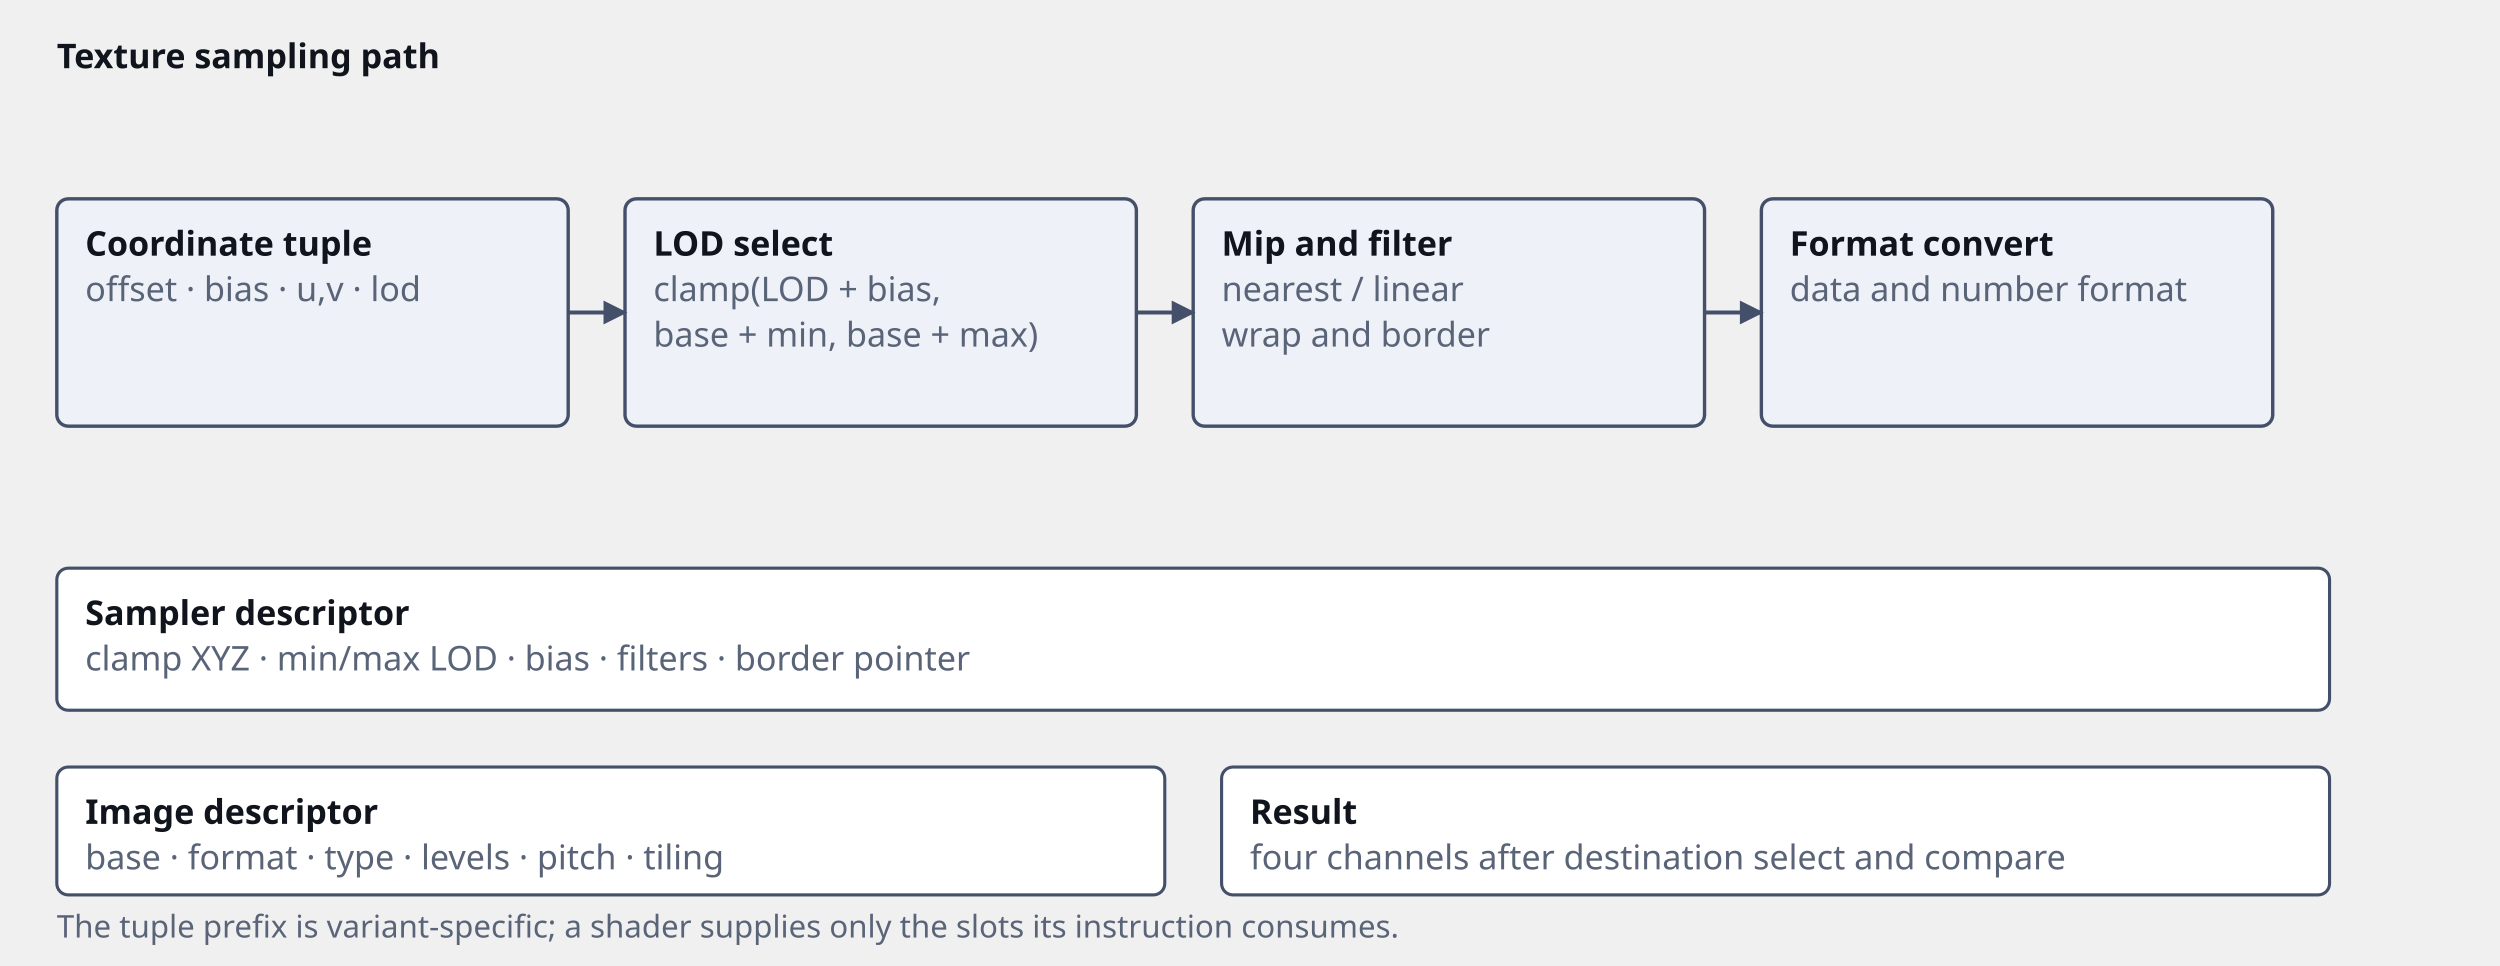
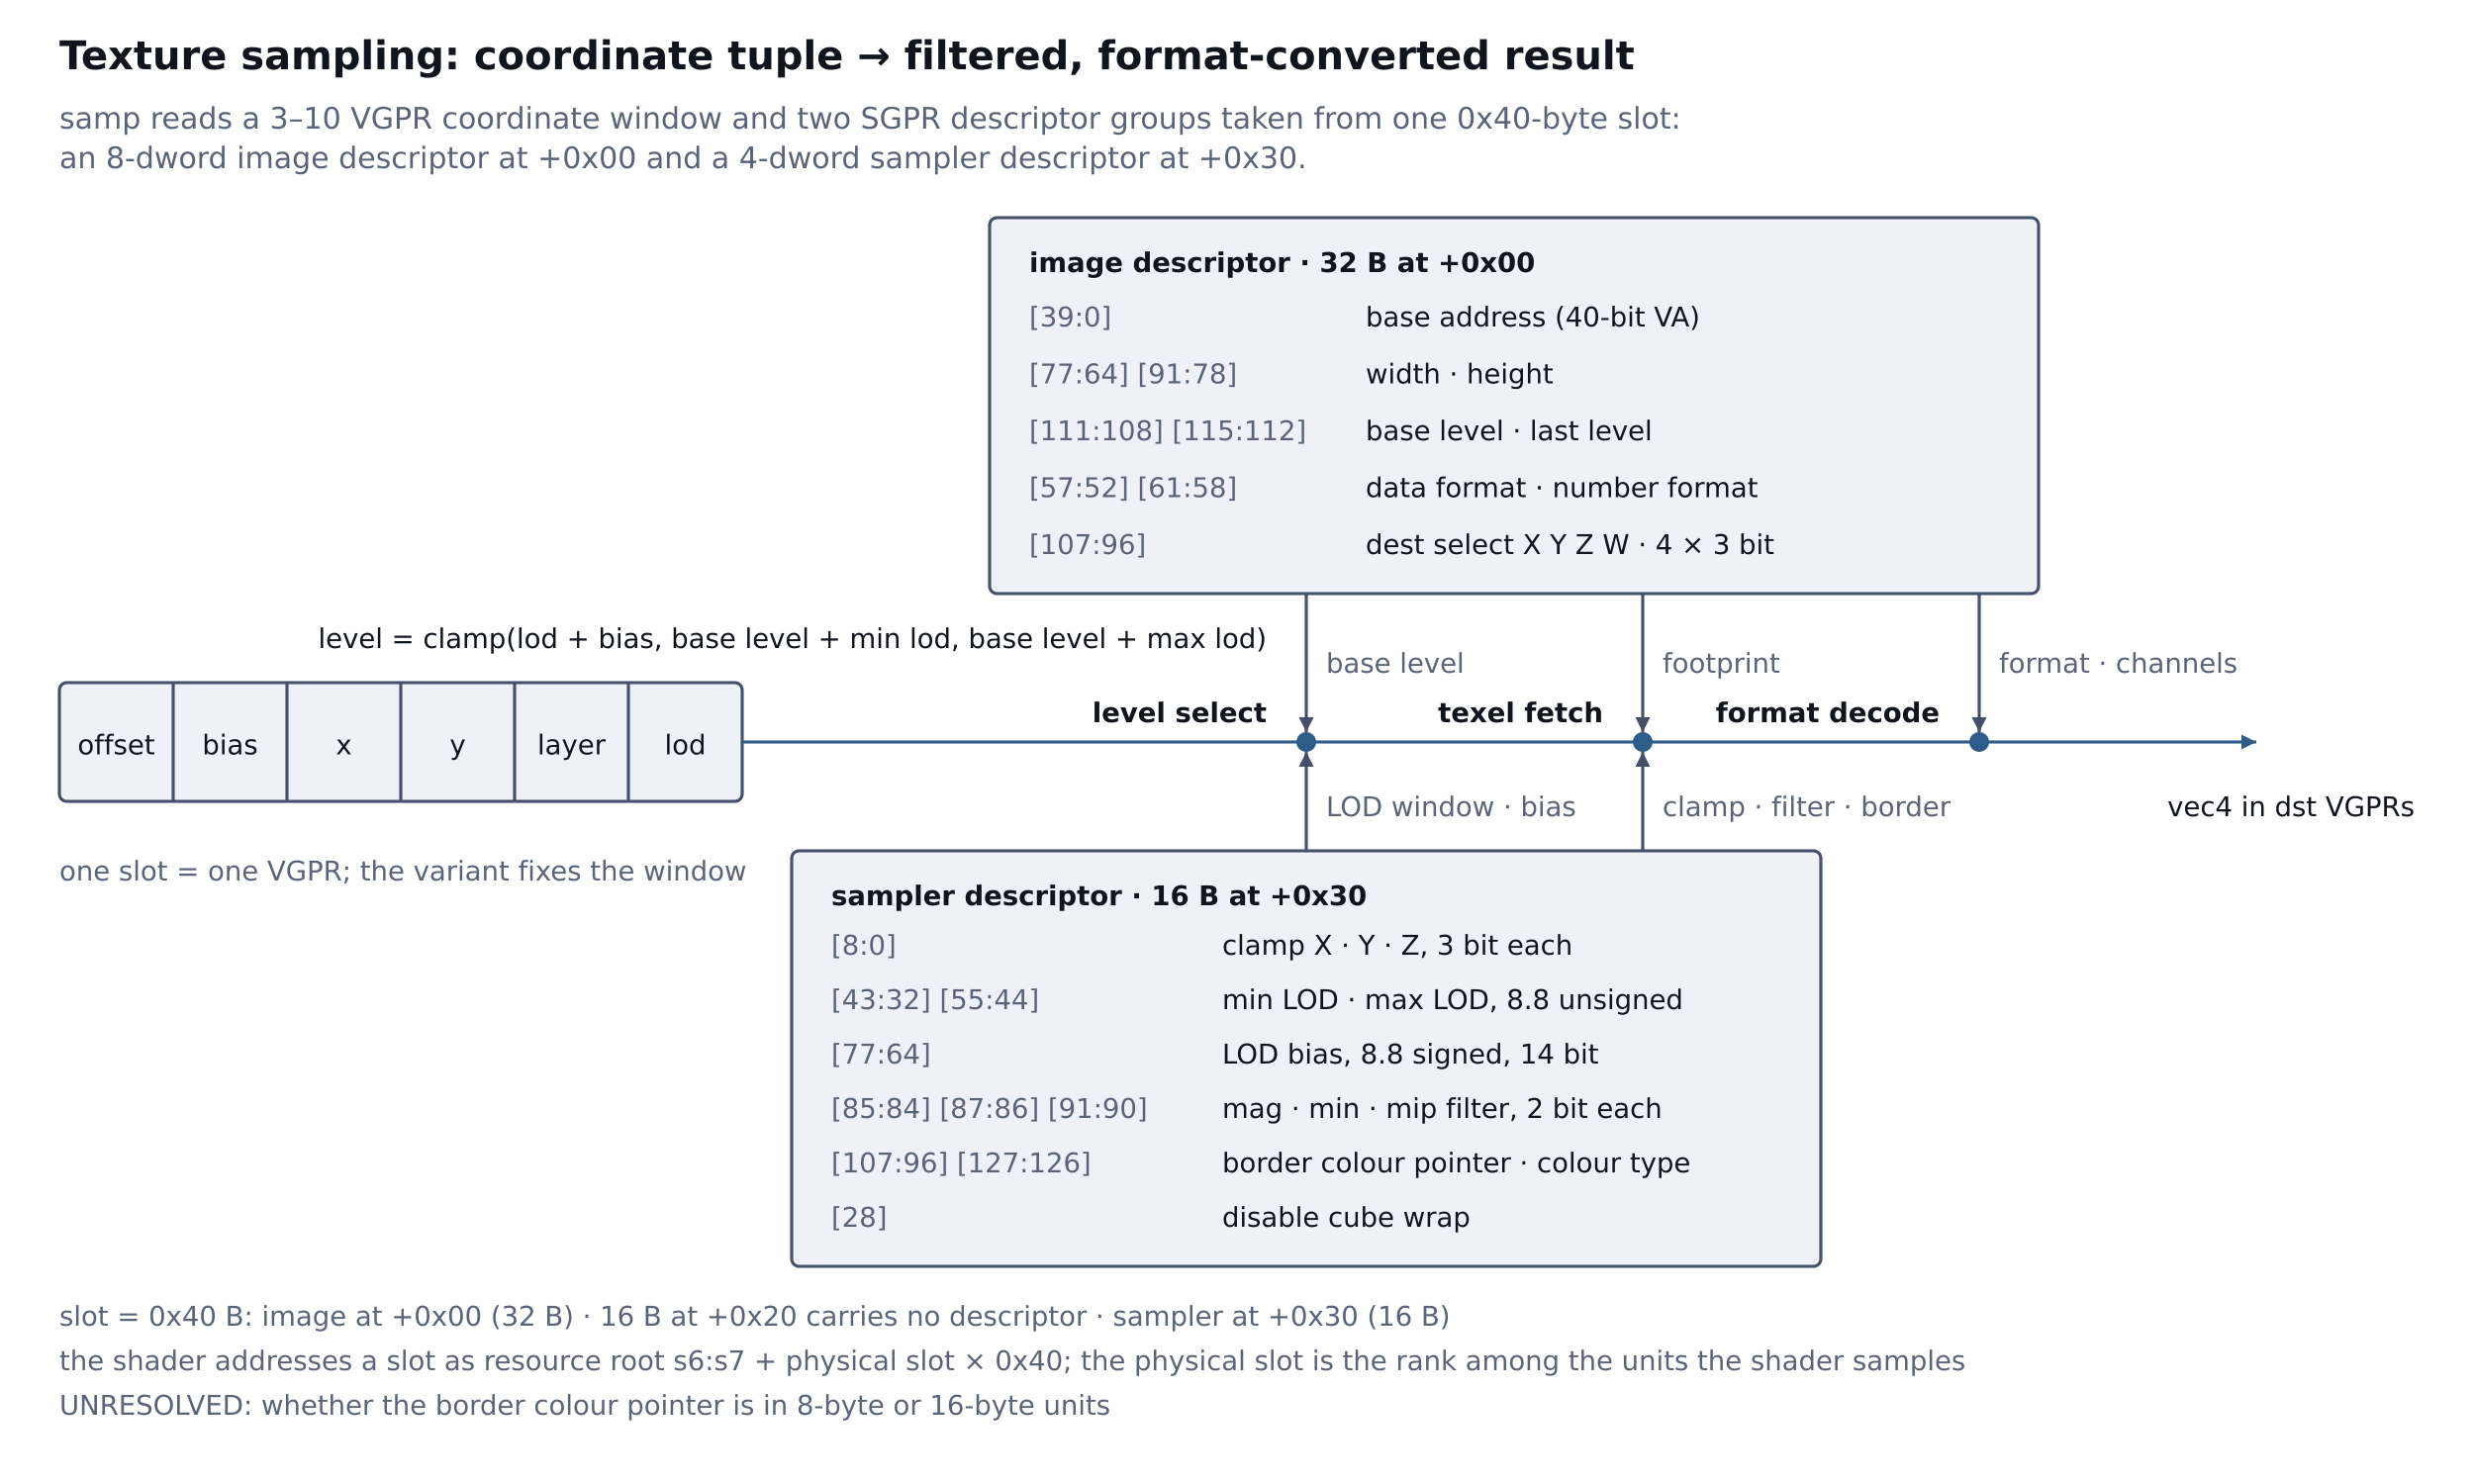
- <svg xmlns="http://www.w3.org/2000/svg" viewBox="0 0 880 340" width="880" height="340" font-family="ui-sans-serif, system-ui, sans-serif" font-size="12">
+ <svg xmlns="http://www.w3.org/2000/svg" viewBox="0 0 1000 600" width="1000" height="600" font-family="DejaVu Sans, Helvetica, Arial, sans-serif">
  <defs>
-     <marker id="a" viewBox="0 0 10 10" refX="9" refY="5" markerWidth="6" markerHeight="6" orient="auto-start-reverse">
-       <path d="M0 0L10 5L0 10z" fill="#44506a" />
+     <marker id="ar" viewBox="0 0 8 8" refX="6" refY="3" markerWidth="8" markerHeight="8" markerUnits="userSpaceOnUse" orient="auto">
+       <path d="M0,0 L6,3 L0,6 Z" fill="#44506a" />
+     </marker>
+     <marker id="ara" viewBox="0 0 8 8" refX="6" refY="3" markerWidth="8" markerHeight="8" markerUnits="userSpaceOnUse" orient="auto">
+       <path d="M0,0 L6,3 L0,6 Z" fill="#2f5d8a" />
    </marker>
  </defs>
-   <style>.b{fill:#eef2f8;stroke:#44506a;stroke-width:1.2}.t{fill:#10141c}.m{fill:#5a6478}.a{stroke:#44506a;stroke-width:1.4;fill:none;marker-end:url(#a)}.d{fill:#fff;stroke:#44506a;stroke-width:1.1}</style>
-   <text class="t" x="20" y="24" font-weight="700">Texture sampling path</text>
-   <rect class="b" x="20" y="70" width="180" height="80" rx="4" />
-   <text class="t" x="30" y="90" font-weight="600">Coordinate tuple</text>
-   <text class="m" x="30" y="106">offset · bias · u,v · lod</text>
-   <rect class="b" x="220" y="70" width="180" height="80" rx="4" />
-   <text class="t" x="230" y="90" font-weight="600">LOD select</text>
-   <text class="m" x="230" y="106">clamp(LOD + bias,</text>
-   <text class="m" x="230" y="122">base + min, base + max)</text>
-   <rect class="b" x="420" y="70" width="180" height="80" rx="4" />
-   <text class="t" x="430" y="90" font-weight="600">Mip and filter</text>
-   <text class="m" x="430" y="106">nearest / linear</text>
-   <text class="m" x="430" y="122">wrap and border</text>
-   <rect class="b" x="620" y="70" width="180" height="80" rx="4" />
-   <text class="t" x="630" y="90" font-weight="600">Format convert</text>
-   <text class="m" x="630" y="106">data and number format</text>
-   <line class="a" x1="200" y1="110" x2="220" y2="110" />
-   <line class="a" x1="400" y1="110" x2="420" y2="110" />
-   <line class="a" x1="600" y1="110" x2="620" y2="110" />
-   <rect class="d" x="20" y="200" width="800" height="50" rx="4" />
-   <text class="t" x="30" y="220" font-weight="600">Sampler descriptor</text>
-   <text class="m" x="30" y="236">clamp XYZ · min/max LOD · bias · filters · border pointer</text>
-   <rect class="d" x="20" y="270" width="390" height="45" rx="4" />
-   <text class="t" x="30" y="290" font-weight="600">Image descriptor</text>
-   <text class="m" x="30" y="306">base · format · type · levels · pitch · tiling</text>
-   <rect class="d" x="430" y="270" width="390" height="45" rx="4" />
-   <text class="t" x="440" y="290" font-weight="600">Result</text>
-   <text class="m" x="440" y="306">four channels after destination select and compare</text>
-   <text class="m" x="20" y="330" font-size="11">The tuple prefix is variant-specific; a shader supplies only the slots its instruction consumes.</text>
+   <rect x="0" y="0" width="1000" height="600" fill="#ffffff" />
+   <text x="24" y="28" font-size="16" font-weight="700" fill="#10141c">Texture sampling: coordinate tuple → filtered, format-converted result</text>
+   <text x="24" y="52" font-size="12" fill="#5a6478">samp reads a 3–10 VGPR coordinate window and two SGPR descriptor groups taken from one 0x40-byte slot:</text>
+   <text x="24" y="68" font-size="12" fill="#5a6478">an 8-dword image descriptor at +0x00 and a 4-dword sampler descriptor at +0x30.</text>
+   <rect x="400" y="88" width="424" height="152" rx="3" fill="#eef2f8" stroke="#44506a" stroke-width="1.25" />
+   <text x="416" y="110" font-size="11" font-weight="600" fill="#10141c">image descriptor · 32 B at +0x00</text>
+   <text x="416" y="132" font-size="11" fill="#5a6478">[39:0]</text>
+   <text x="552" y="132" font-size="11" fill="#10141c">base address (40-bit VA)</text>
+   <text x="416" y="155" font-size="11" fill="#5a6478">[77:64] [91:78]</text>
+   <text x="552" y="155" font-size="11" fill="#10141c">width · height</text>
+   <text x="416" y="178" font-size="11" fill="#5a6478">[111:108] [115:112]</text>
+   <text x="552" y="178" font-size="11" fill="#10141c">base level · last level</text>
+   <text x="416" y="201" font-size="11" fill="#5a6478">[57:52] [61:58]</text>
+   <text x="552" y="201" font-size="11" fill="#10141c">data format · number format</text>
+   <text x="416" y="224" font-size="11" fill="#5a6478">[107:96]</text>
+   <text x="552" y="224" font-size="11" fill="#10141c">dest select X Y Z W · 4 × 3 bit</text>
+   <rect x="320" y="344" width="416" height="168" rx="3" fill="#eef2f8" stroke="#44506a" stroke-width="1.25" />
+   <text x="336" y="366" font-size="11" font-weight="600" fill="#10141c">sampler descriptor · 16 B at +0x30</text>
+   <text x="336" y="386" font-size="11" fill="#5a6478">[8:0]</text>
+   <text x="494" y="386" font-size="11" fill="#10141c">clamp X · Y · Z, 3 bit each</text>
+   <text x="336" y="408" font-size="11" fill="#5a6478">[43:32] [55:44]</text>
+   <text x="494" y="408" font-size="11" fill="#10141c">min LOD · max LOD, 8.8 unsigned</text>
+   <text x="336" y="430" font-size="11" fill="#5a6478">[77:64]</text>
+   <text x="494" y="430" font-size="11" fill="#10141c">LOD bias, 8.8 signed, 14 bit</text>
+   <text x="336" y="452" font-size="11" fill="#5a6478">[85:84] [87:86] [91:90]</text>
+   <text x="494" y="452" font-size="11" fill="#10141c">mag · min · mip filter, 2 bit each</text>
+   <text x="336" y="474" font-size="11" fill="#5a6478">[107:96] [127:126]</text>
+   <text x="494" y="474" font-size="11" fill="#10141c">border colour pointer · colour type</text>
+   <text x="336" y="496" font-size="11" fill="#5a6478">[28]</text>
+   <text x="494" y="496" font-size="11" fill="#10141c">disable cube wrap</text>
+   <rect x="24" y="276" width="276" height="48" rx="3" fill="#eef2f8" stroke="#44506a" stroke-width="1.25" />
+   <line x1="70" y1="276" x2="70" y2="324" stroke="#44506a" stroke-width="1.25" />
+   <line x1="116" y1="276" x2="116" y2="324" stroke="#44506a" stroke-width="1.25" />
+   <line x1="162" y1="276" x2="162" y2="324" stroke="#44506a" stroke-width="1.25" />
+   <line x1="208" y1="276" x2="208" y2="324" stroke="#44506a" stroke-width="1.25" />
+   <line x1="254" y1="276" x2="254" y2="324" stroke="#44506a" stroke-width="1.25" />
+   <text x="47" y="305" font-size="11" fill="#10141c" text-anchor="middle">offset</text>
+   <text x="93" y="305" font-size="11" fill="#10141c" text-anchor="middle">bias</text>
+   <text x="139" y="305" font-size="11" fill="#10141c" text-anchor="middle">x</text>
+   <text x="185" y="305" font-size="11" fill="#10141c" text-anchor="middle">y</text>
+   <text x="231" y="305" font-size="11" fill="#10141c" text-anchor="middle">layer</text>
+   <text x="277" y="305" font-size="11" fill="#10141c" text-anchor="middle">lod</text>
+   <text x="24" y="356" font-size="11" fill="#5a6478">one slot = one VGPR; the variant fixes the window</text>
+   <text x="512" y="262" font-size="11" fill="#10141c" text-anchor="end">level = clamp(lod + bias, base level + min lod, base level + max lod)</text>
+   <path d="M300,300 H912" fill="none" stroke="#2f5d8a" stroke-width="1.25" marker-end="url(#ara)" />
+   <circle cx="528" cy="300" r="4" fill="#2f5d8a" />
+   <circle cx="664" cy="300" r="4" fill="#2f5d8a" />
+   <circle cx="800" cy="300" r="4" fill="#2f5d8a" />
+   <text x="512" y="292" font-size="11" font-weight="600" fill="#10141c" text-anchor="end">level select</text>
+   <text x="648" y="292" font-size="11" font-weight="600" fill="#10141c" text-anchor="end">texel fetch</text>
+   <text x="784" y="292" font-size="11" font-weight="600" fill="#10141c" text-anchor="end">format decode</text>
+   <path d="M528,240 V296" fill="none" stroke="#44506a" stroke-width="1.25" marker-end="url(#ar)" />
+   <path d="M664,240 V296" fill="none" stroke="#44506a" stroke-width="1.25" marker-end="url(#ar)" />
+   <path d="M800,240 V296" fill="none" stroke="#44506a" stroke-width="1.25" marker-end="url(#ar)" />
+   <text x="536" y="272" font-size="11" fill="#5a6478">base level</text>
+   <text x="672" y="272" font-size="11" fill="#5a6478">footprint</text>
+   <text x="808" y="272" font-size="11" fill="#5a6478">format · channels</text>
+   <path d="M528,344 V304" fill="none" stroke="#44506a" stroke-width="1.25" marker-end="url(#ar)" />
+   <path d="M664,344 V304" fill="none" stroke="#44506a" stroke-width="1.25" marker-end="url(#ar)" />
+   <text x="536" y="330" font-size="11" fill="#5a6478">LOD window · bias</text>
+   <text x="672" y="330" font-size="11" fill="#5a6478">clamp · filter · border</text>
+   <text x="976" y="330" font-size="11" fill="#10141c" text-anchor="end">vec4 in dst VGPRs</text>
+   <text x="24" y="536" font-size="11" fill="#5a6478">slot = 0x40 B: image at +0x00 (32 B) · 16 B at +0x20 carries no descriptor · sampler at +0x30 (16 B)</text>
+   <text x="24" y="554" font-size="11" fill="#5a6478">the shader addresses a slot as resource root s6:s7 + physical slot × 0x40; the physical slot is the rank among the units the shader samples</text>
+   <text x="24" y="572" font-size="11" fill="#5a6478">UNRESOLVED: whether the border colour pointer is in 8-byte or 16-byte units</text>
</svg>
